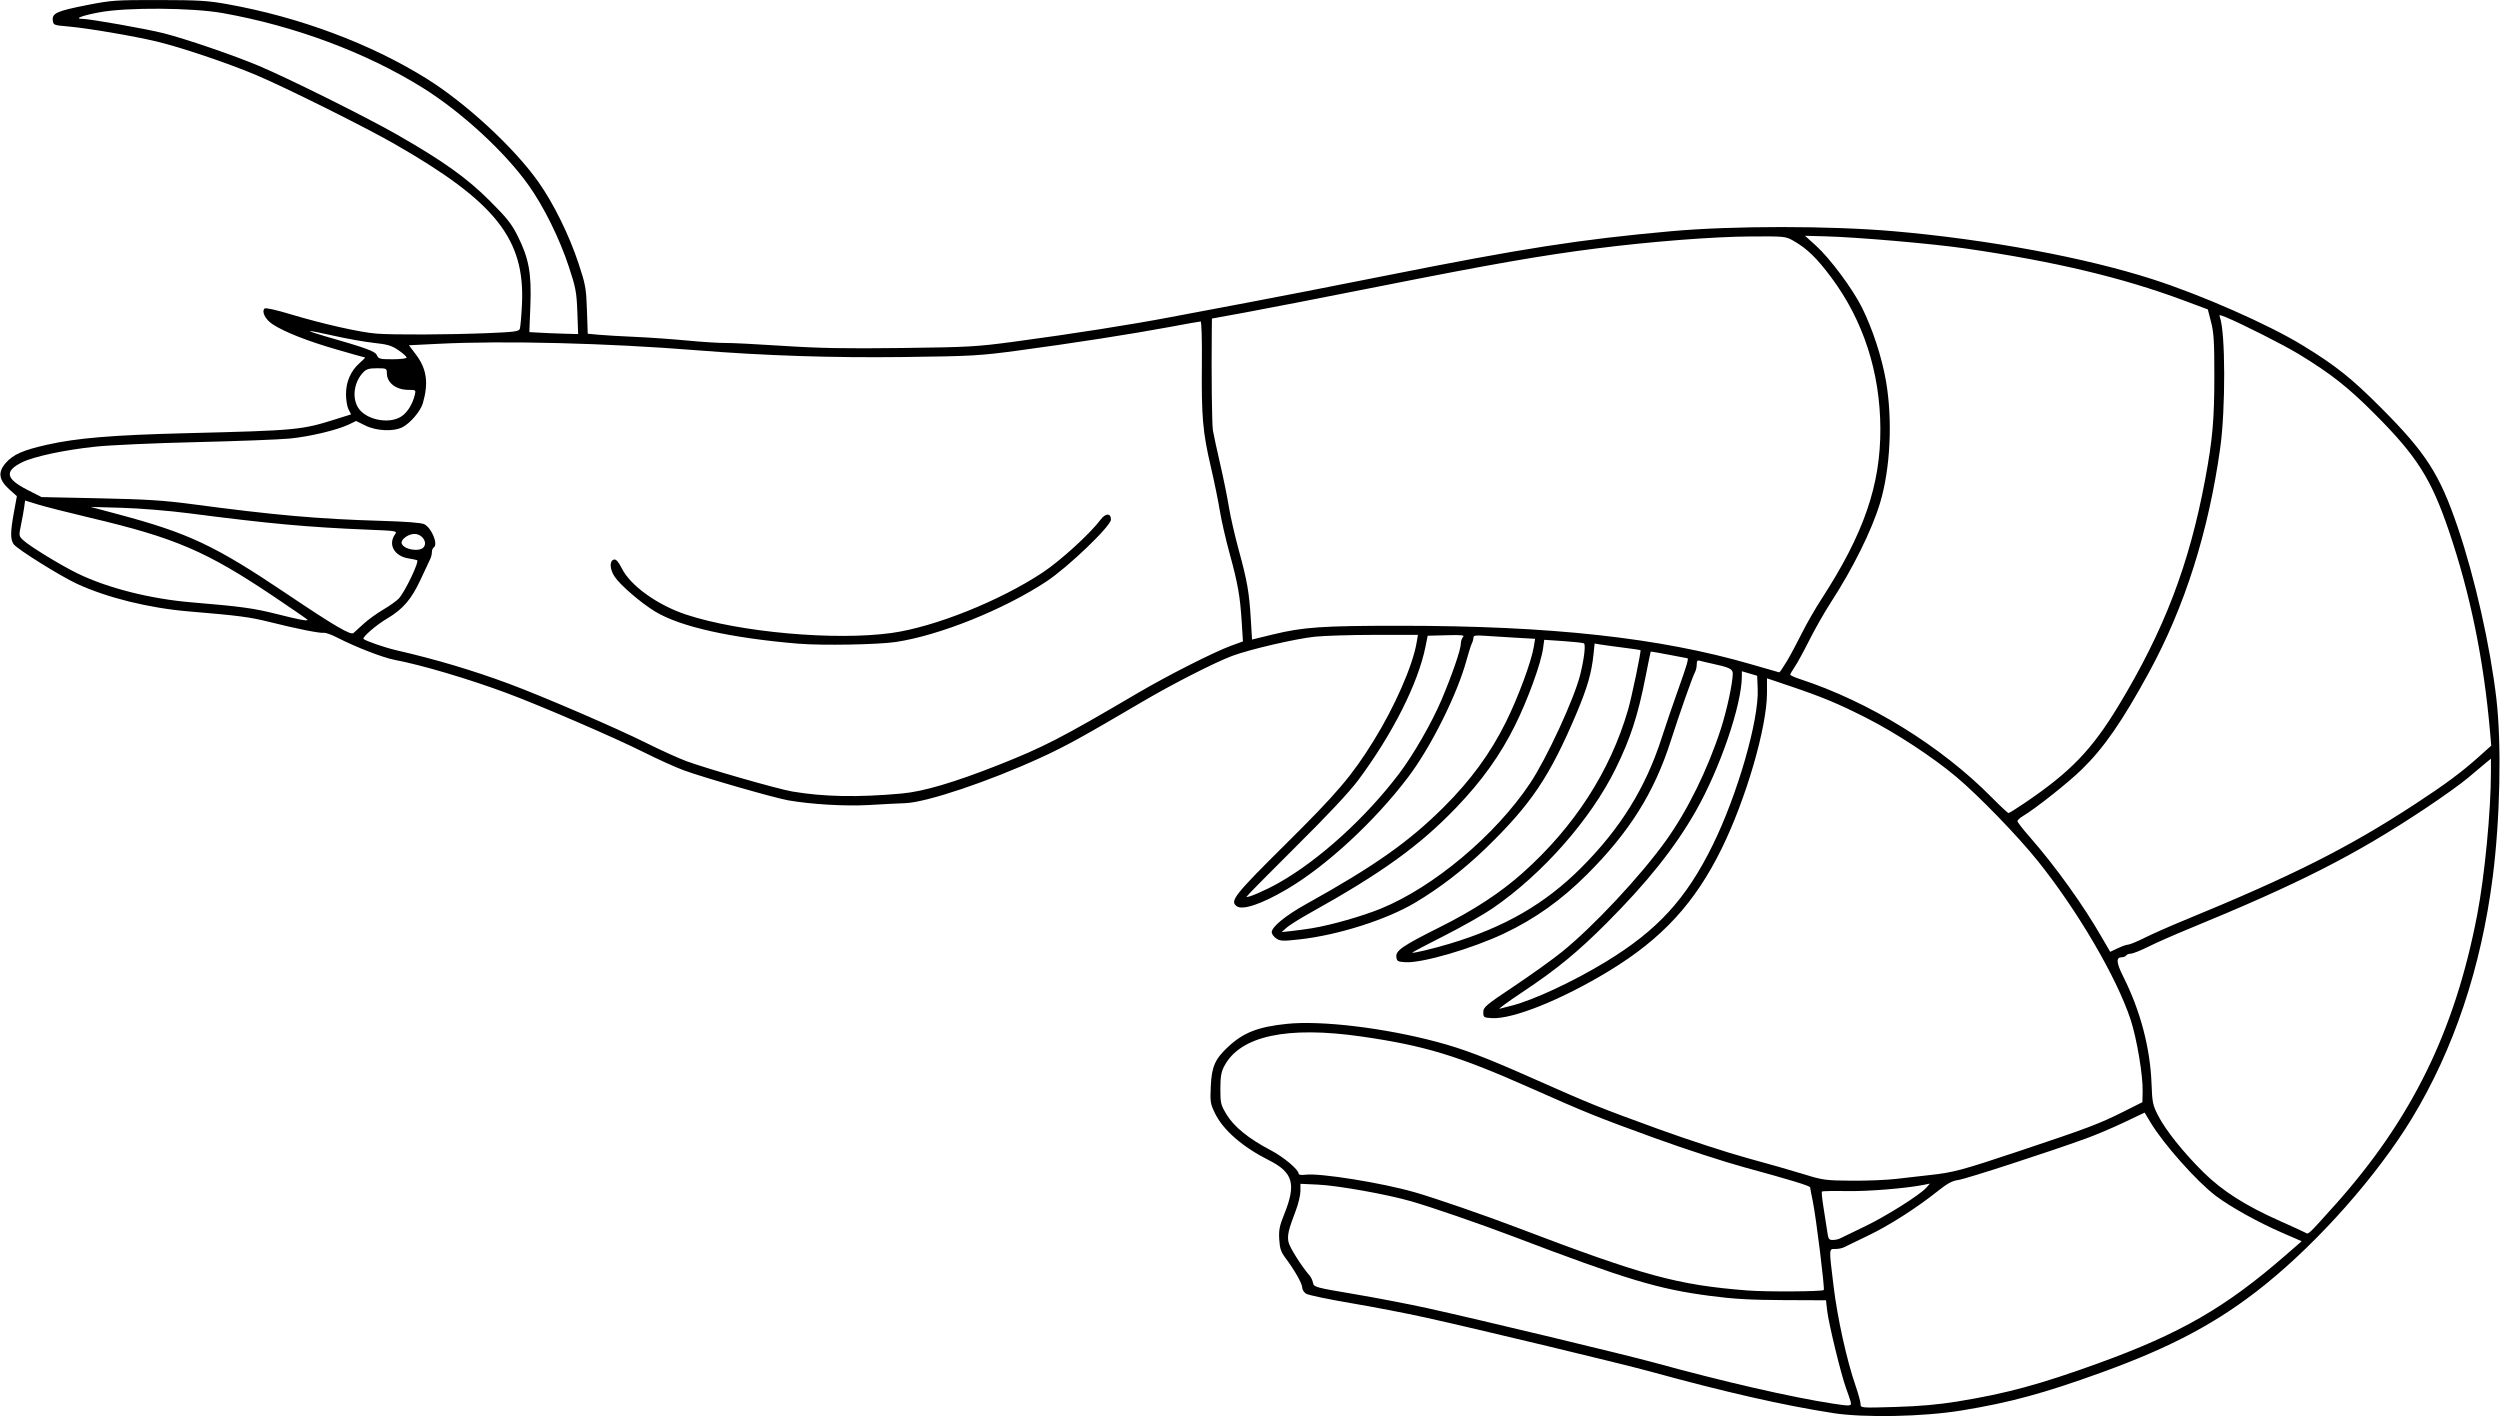
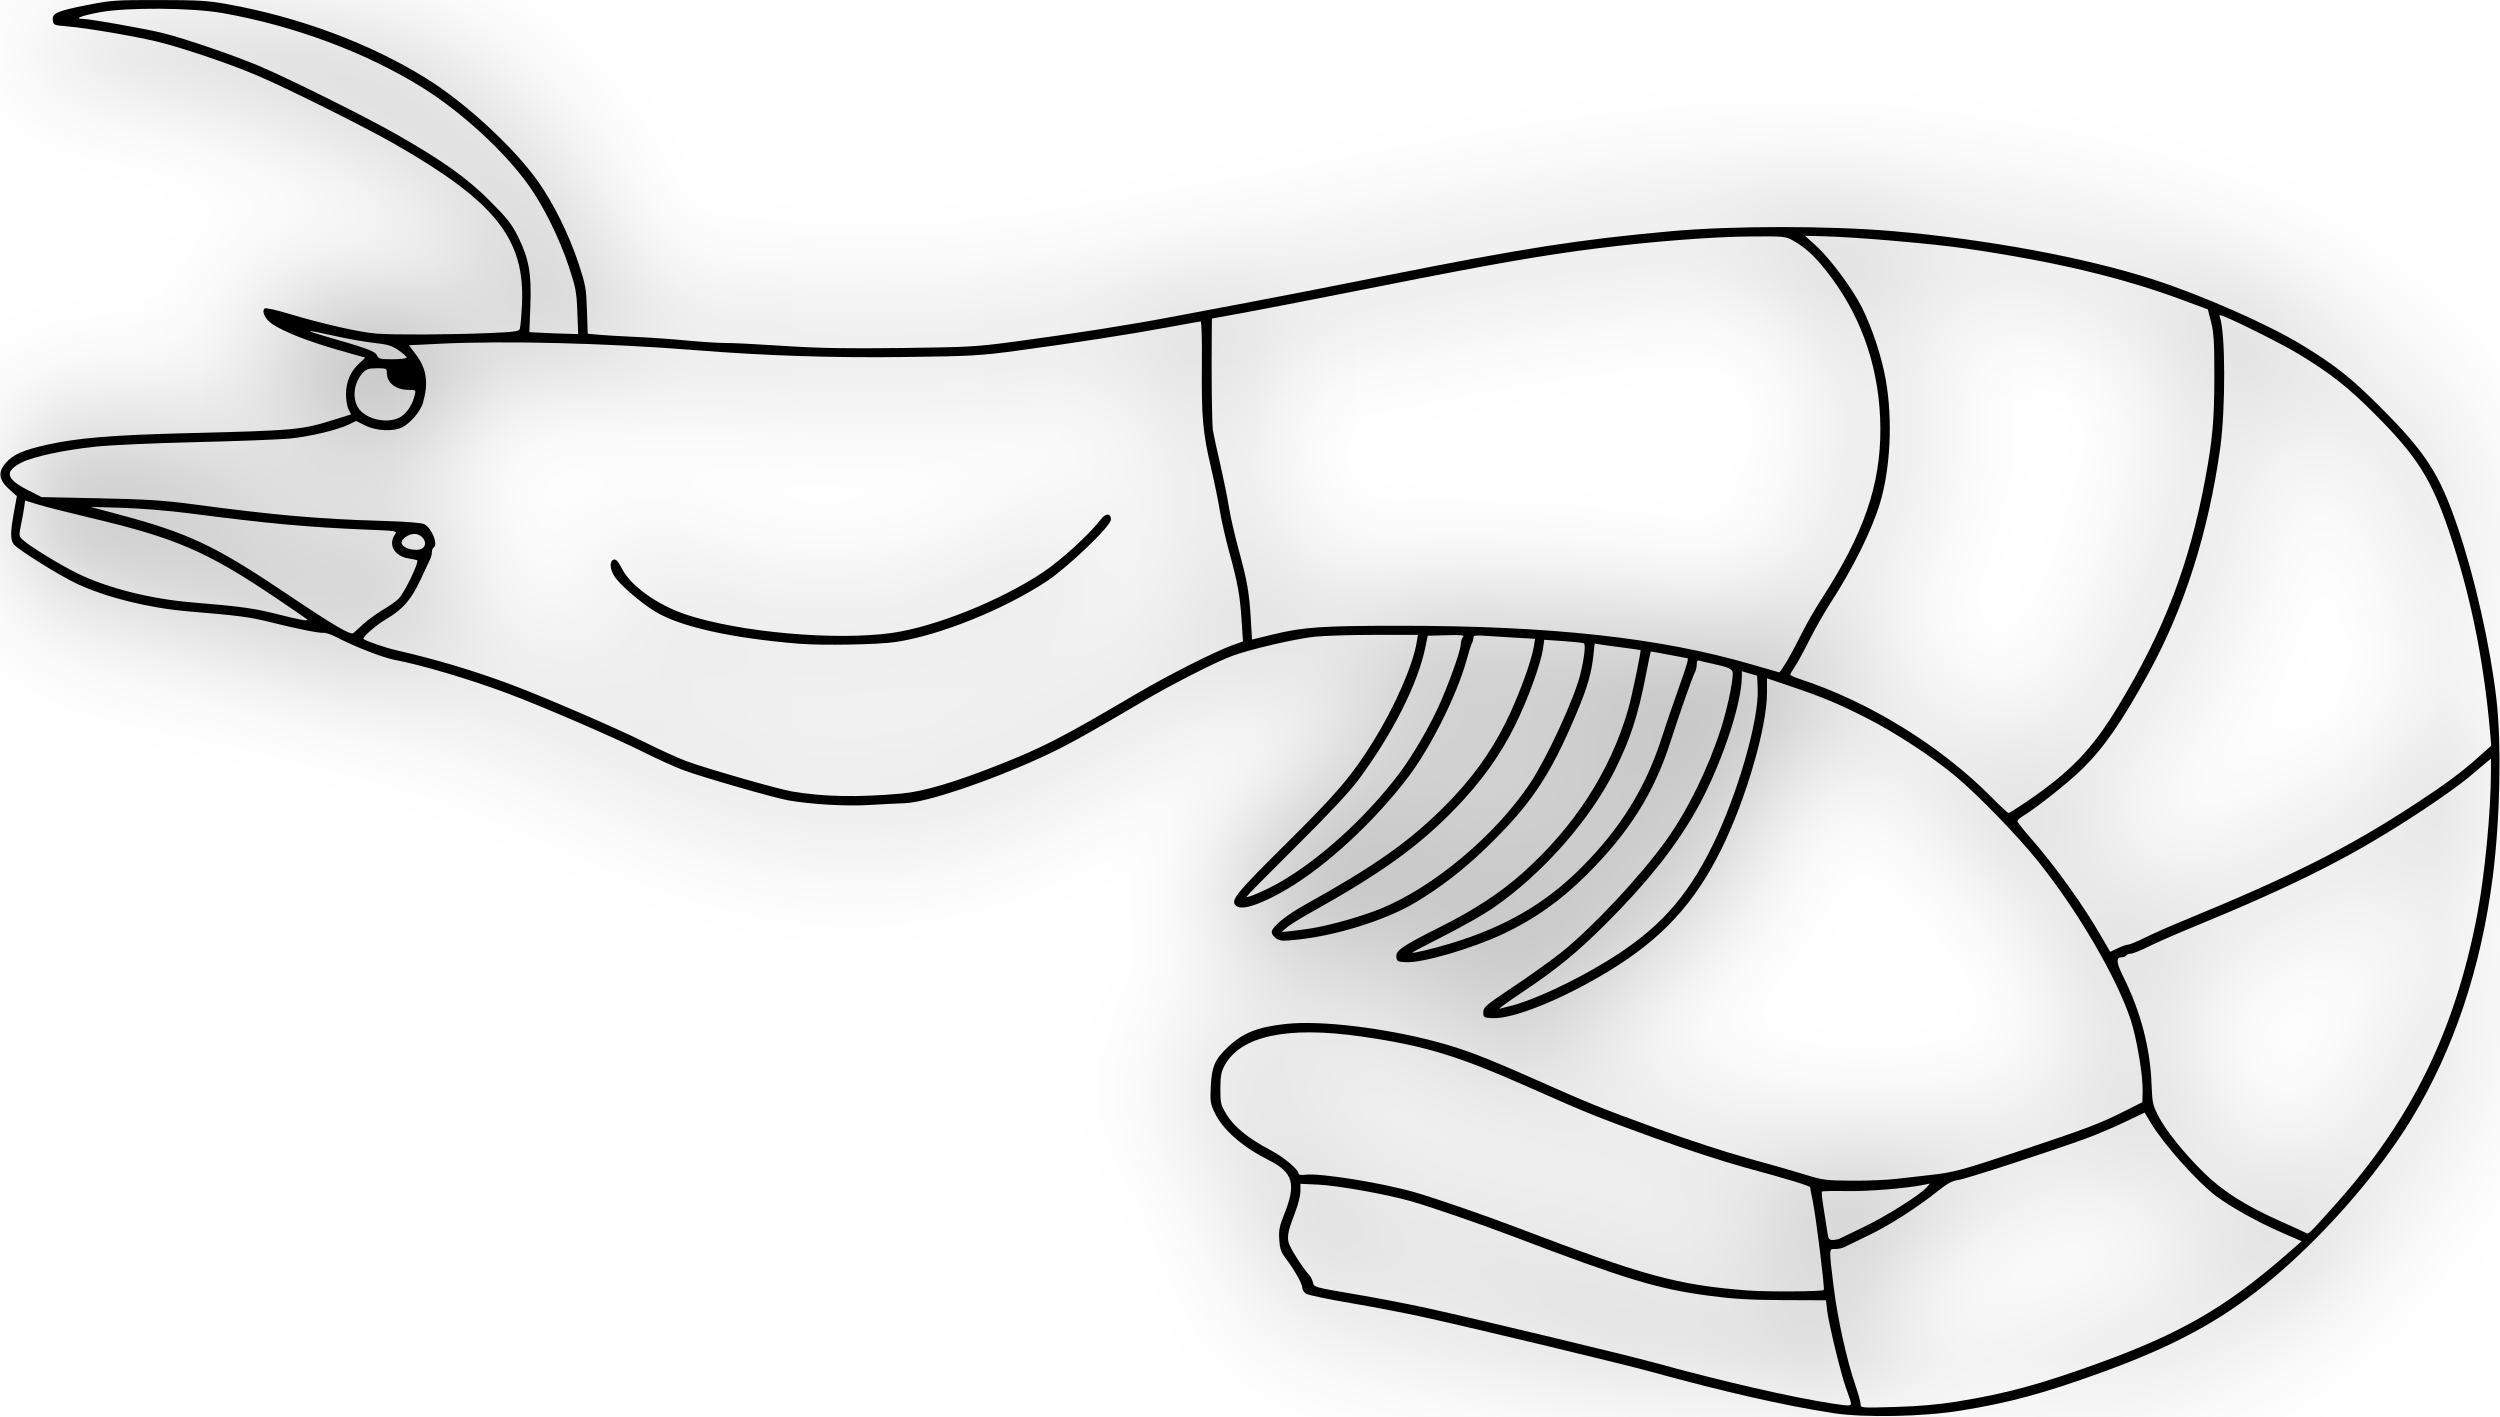
<svg xmlns="http://www.w3.org/2000/svg" width="1850" height="1048" version="1.1" viewBox="0 0 489.5 277.4">
-   <g transform="translate(85.28 -63.53)">
-     <path d="m273.6 340.3c-9.475-1.458-21.25-4.135-35.63-8.1-5.411-1.492-33.9-8.336-44.26-10.63-3.581-0.794-10.1-2.052-14.49-2.795-4.39-0.744-8.326-1.567-8.746-1.829-0.42-0.263-0.766-0.796-0.767-1.186-4e-3 -0.786-1.491-3.427-3.237-5.749-0.935-1.243-1.161-1.902-1.272-3.704-0.113-1.841 0.047-2.643 0.999-5.008 2.352-5.843 1.706-8.122-2.972-10.48-5.21-2.627-8.988-5.906-10.6-9.199-0.918-1.877-0.98-2.264-0.838-5.287 0.183-3.894 0.814-5.34 3.375-7.736 3.004-2.81 5.868-3.933 11.53-4.52 6.735-0.698 19.09 0.785 29.36 3.527 5.266 1.405 9.499 3.017 18.99 7.23 11.21 4.978 13.01 5.702 24.45 9.858 5.681 2.064 13.54 4.627 17.46 5.694s8.891 2.487 11.04 3.155c3.698 1.148 4.208 1.216 9.349 1.257 2.991 0.024 6.945-0.139 8.789-0.362 1.843-0.223 4.701-0.551 6.35-0.728 4.783-0.514 6.264-0.91 17.82-4.769 13.29-4.438 15.54-5.292 20.27-7.665l3.694-1.854 0.053-2.117c0.078-3.091-1.16-10.45-2.374-14.11-2.744-8.271-10.39-21.33-18.18-31.04-3.916-4.881-11.61-12.82-15.99-16.49-4.611-3.87-11.82-8.591-17.59-11.52-5.516-2.799-8.582-4.076-14.95-6.229l-4.498-1.52v2.83c0 6.718-4.095 20.8-8.884 30.54-5.236 10.65-11.65 17.62-22.02 23.93-9.278 5.644-18.92 9.524-23.02 9.26-1.567-0.101-1.643-0.155-1.643-1.165 0-0.978 0.462-1.367 6.069-5.115 3.338-2.231 7.543-5.248 9.344-6.703 6.128-4.951 15.35-14.8 20.3-21.7 4.285-5.962 8.228-13.98 10.82-21.98 1.178-3.644 2.33-9.007 2.33-10.85 0-0.872-0.703-1.205-4.057-1.923-0.97-0.208-2.042-0.462-2.381-0.565-0.477-0.145-0.617 0.02-0.617 0.723 0 0.501-0.157 1.186-0.348 1.523-0.448 0.79-3.087 8.277-4.753 13.49-3.222 10.08-8.093 17.84-16.39 26.12-5.056 5.047-10.19 8.7-16.25 11.57-6.294 2.981-16.1 5.833-19.34 5.625-1.497-0.097-1.664-0.196-1.762-1.046-0.143-1.239 1.237-2.18 8.601-5.866 6.607-3.307 11.79-6.699 16.11-10.55 10.16-9.05 17.2-19.96 20.69-32.03 0.719-2.49 2.597-11.51 2.424-11.64-0.051-0.039-1.601-0.263-3.445-0.497-1.843-0.234-3.843-0.508-4.445-0.61l-1.093-0.184-0.232 2.222c-0.37 3.539-1.228 6.505-3.305 11.42-5.251 12.42-8.901 17.85-17.79 26.46-4.321 4.183-9.044 7.817-13.91 10.7-5.57 3.302-14.99 6.296-22.45 7.135-3.377 0.38-3.87 0.363-4.668-0.16-0.491-0.322-0.892-0.878-0.892-1.237 0-1.043 2.732-3.278 6.716-5.493 13.45-7.479 20.16-12.21 27.01-19.04 5.271-5.258 9.089-10.48 12.13-16.6 2.402-4.828 5.034-11.95 5.495-14.87l0.231-1.463-3.832-0.216c-2.107-0.119-4.824-0.288-6.036-0.376-1.781-0.13-2.205-0.06-2.205 0.36 0 0.286-0.14 0.796-0.312 1.133s-0.641 1.818-1.044 3.291c-1.838 6.722-6.97 17.01-11.43 22.9-6.547 8.658-16.06 17.45-23.79 21.98-4.933 2.892-8.646 4.147-9.791 3.31-1.398-1.023-0.492-2.171 9.643-12.22 10.08-9.992 12.89-13.3 17.14-20.14 4.17-6.719 7.706-14.79 8.458-19.3l0.25-1.499-8.409 6e-3c-4.625 4e-3 -9.918 0.164-11.76 0.356-3.788 0.395-12.78 2.484-16.23 3.772-3.299 1.23-11.73 5.527-17.46 8.902-11.7 6.886-15.1 8.759-19.93 10.98-10.19 4.684-22.47 8.812-26.63 8.955-1.358 0.046-4.533 0.208-7.056 0.359-4.554 0.273-11.31-0.116-15.88-0.914-2.711-0.473-16.76-4.517-20.5-5.901-1.574-0.582-5.066-2.162-7.761-3.512-5.822-2.914-20.26-9.147-26.95-11.63-7.433-2.762-16.6-5.473-21.87-6.471-2.305-0.436-7.678-2.524-11.29-4.386-1.067-0.55-2.219-0.96-2.56-0.91-0.783 0.115-5.223-0.769-10.58-2.106-3.994-0.997-5.977-1.257-15.96-2.095-7.719-0.648-15.93-2.677-21.79-5.382-3.314-1.531-11.77-6.816-12.44-7.776-0.67-0.956-0.657-2.387 0.053-6.27l0.574-3.138-1.472-1.322c-2.085-1.873-2.287-3.381-0.695-5.194 1.457-1.659 3.335-2.487 8.075-3.558 5.841-1.32 12.9-1.904 27.34-2.263 21.56-0.536 22.5-0.624 29.16-2.722l3.058-0.963-0.5-0.967c-0.275-0.532-0.5-1.878-0.5-2.99 0-2.442 0.938-4.579 2.682-6.111 0.673-0.591 1.145-1.074 1.051-1.074-0.095 0-2.601-0.703-5.569-1.563-5.782-1.675-10.28-3.451-12.56-4.961-1.406-0.931-2.174-2.447-1.553-3.068 0.189-0.189 2.233 0.26 5.026 1.103 6.315 1.906 13.68 3.567 16.92 3.815 3.404 0.261 14.01 0.214 21.76-0.097 5.156-0.207 6.095-0.33 6.286-0.823 0.123-0.319 0.315-2.495 0.427-4.834 0.608-12.78-5.194-20.08-24.95-31.39-5.915-3.387-21.29-11.04-27.1-13.5-5.528-2.333-14.75-5.441-19.49-6.573-4.6-1.097-13.71-2.642-17.43-2.957-2.731-0.231-2.826-0.269-2.932-1.187-0.161-1.394 0.808-1.829 6.636-2.981 4.832-0.954 5.613-1.01 14.11-1 7.731 0.009 9.614 0.121 13.39 0.798 14.16 2.539 28.02 7.712 39.06 14.58 7.708 4.794 17.18 13.54 21.92 20.25 2.972 4.202 6.022 10.39 7.855 15.93 1.386 4.19 1.51 4.877 1.656 9.167l0.158 4.637 2.165 0.202c1.191 0.111 4.388 0.298 7.104 0.415s7.325 0.441 10.24 0.72c2.916 0.279 6.25 0.491 7.408 0.47 1.159-0.02 6.222 0.233 11.25 0.564 7.14 0.469 12.24 0.562 23.28 0.426 13.25-0.164 14.65-0.243 22.25-1.262 11.28-1.511 22.92-3.343 30.57-4.808 3.56-0.682 10.28-1.95 14.94-2.818 4.657-0.868 16.81-3.239 27.01-5.27 27.01-5.379 38.06-7.101 55.96-8.718 12.05-1.089 31.21-1.087 43.68 5e-3 18.38 1.608 37.35 5.126 50.62 9.39 9.591 3.081 22.71 8.855 29.37 12.93 6.555 4.006 9.593 6.423 15.43 12.28 8.794 8.814 11.48 13 15.01 23.4 3.345 9.843 6.375 23.29 7.567 33.59 1.037 8.959 0.736 23.56-0.72 34.92-2.277 17.78-7.626 33.75-15.83 47.26-6.773 11.15-18.11 23.98-28.76 32.57-9.053 7.293-18.12 12.16-32.07 17.21-11.3 4.09-17.92 5.886-27.4 7.434-7.537 1.23-19 1.458-25.22 0.501zm24.52-2.271c9.445-1.53 16.08-3.329 27.4-7.427 16.19-5.862 25.03-10.96 36.79-21.2l3.153-2.747-3.916-1.704c-4.653-2.024-9.992-4.995-12.88-7.167-3.704-2.784-10.3-10.2-12.82-14.42l-1.139-1.905-4.027 1.914c-2.215 1.053-5.565 2.473-7.444 3.155-7.337 2.665-23.51 7.92-25.01 8.125-1.192 0.163-2.151 0.674-3.927 2.094-4.24 3.386-9.688 6.869-13.82 8.832-2.231 1.061-4.333 2.078-4.67 2.26-0.337 0.182-1.091 0.332-1.676 0.332-1.296 0-1.281-0.332-0.35 7.346 0.747 6.168 2.576 14.45 4.279 19.38 0.553 1.6 1.006 3.25 1.006 3.665 0 0.752 0.025 0.754 6.791 0.557 4.733-0.138 8.448-0.467 12.26-1.084zm-21 0.039c-0.127-0.437-0.544-1.661-0.929-2.72-0.974-2.687-3.388-12.61-3.668-15.08l-0.232-2.045-8.343-0.036c-6.429-0.028-9.718-0.216-14.34-0.822-10.24-1.342-16.37-3.191-38.63-11.66-6.26-2.383-15.96-5.729-19.91-6.867-4.73-1.364-14.39-3.093-18.28-3.272l-3.44-0.158v1.428c0 0.785-0.411 2.507-0.913 3.825-1.436 3.768-1.679 4.807-1.432 6.125 0.193 1.029 2.54 4.757 4.194 6.662 0.244 0.281 0.524 0.898 0.621 1.37 0.17 0.828 0.457 0.906 8.114 2.199 4.366 0.737 10.87 1.992 14.46 2.787 10.3 2.283 38.84 9.136 44.27 10.63 13.56 3.73 26.83 6.777 34.92 8.019 3.569 0.547 3.785 0.524 3.521-0.384zm-5.266-21.86c0.232-0.232-1.51-14.31-2.15-17.38-0.283-1.358-0.515-2.579-0.515-2.713-3.5e-4 -0.302-3.743-1.446-12.95-3.957-3.922-1.069-11.78-3.634-17.46-5.698-11.44-4.156-13.23-4.88-24.45-9.858-14.17-6.293-20.63-8.258-32.98-10.04-14.61-2.106-23.78-0.138-26.91 5.773-0.61 1.151-0.767 2.056-0.773 4.455-7e-3 2.822 0.07 3.139 1.227 5.06 1.43 2.374 4.359 4.746 8.591 6.958 2.579 1.348 5.52 3.82 5.52 4.639 0 0.208 0.551 0.284 1.323 0.182 2.813-0.372 15.01 1.586 21.45 3.446 3.964 1.143 13.68 4.495 19.91 6.87 24.85 9.47 31.42 11.27 45.16 12.35 3.728 0.294 14.7 0.232 15.01-0.084zm3.249-10.13c0.337-0.182 2.438-1.2 4.67-2.26 4.164-1.98 10.91-6.223 12.17-7.65l0.706-0.801-1.235 0.248c-3.441 0.691-10.93 1.296-15.07 1.217-2.564-0.049-4.744-6e-3 -4.844 0.094-0.1 0.1 0.04 1.521 0.312 3.158 0.272 1.637 0.596 3.73 0.721 4.651 0.2 1.482 0.327 1.676 1.092 1.676 0.476 0 1.141-0.149 1.478-0.332zm96.75-6.371c15.12-16.86 23.61-34.13 27.99-56.97 1.474-7.683 2.688-20.31 2.693-28v-2.603l-1.022 0.839c-0.562 0.461-2.11 1.764-3.44 2.895-1.33 1.131-5.183 3.889-8.562 6.13-13.75 9.117-24.5 14.58-46.42 23.58-2.716 1.115-6.166 2.64-7.665 3.388-1.499 0.748-3.038 1.36-3.419 1.36-0.381 0-0.791 0.159-0.911 0.353-0.12 0.194-0.509 0.353-0.865 0.353-1.168 0-1.086 1.052 0.296 3.809 3.37 6.722 5.282 14 5.533 21.06 0.125 3.502 0.246 4.093 1.243 6.061 1.466 2.893 4.998 7.322 8.953 11.22 3.704 3.656 8.251 6.538 15.13 9.591 2.353 1.044 4.517 2.036 4.808 2.206 0.626 0.364 0.43 0.547 5.649-5.27zm-161.2-39.17c4.406-1.141 12.12-4.734 18.49-8.609 10.14-6.168 15.77-12.31 20.96-22.87 4.856-9.88 9.06-24.46 8.813-30.56l-0.105-2.605-2.999-0.883v0.975c0 5.575-4.296 18.14-9.047 26.45-4.106 7.188-9.42 13.86-17.41 21.87-5.729 5.741-9.799 9.079-16.59 13.6-2.807 1.87-4.786 3.317-4.398 3.215 0.388-0.102 1.418-0.37 2.288-0.596zm-11.99-12.18c10.66-3.205 18.58-7.779 25.6-14.78 7.744-7.723 12.71-15.73 15.87-25.59 0.715-2.231 2.154-6.447 3.199-9.367 1.688-4.717 2.11-6.152 1.812-6.156-0.049-7e-4 -1.672-0.308-3.608-0.684-1.936-0.376-3.546-0.653-3.577-0.616-0.032 0.037-0.478 2.21-0.992 4.829-1.518 7.736-2.974 12.21-5.914 18.17-4.89 9.912-14.27 20.55-24.04 27.27-1.779 1.224-6.053 3.649-9.496 5.39-3.444 1.741-6.262 3.226-6.262 3.3 0 0.208 4.072-0.762 7.408-1.765zm130.8 0.905c0.803-0.388 1.71-0.706 2.014-0.706 0.305 0 1.781-0.612 3.28-1.36 1.499-0.748 4.949-2.272 7.665-3.388 21.28-8.738 32.21-14.24 45.33-22.83 5.906-3.866 9.017-6.176 12.42-9.223l2.423-2.169-0.213-2.474c-1.223-14.22-3.877-27.23-8.078-39.59-3.474-10.22-6.269-14.63-14.49-22.87-5.289-5.303-8.518-7.849-14.9-11.75-2.874-1.756-11.22-5.979-14.33-7.252-1.241-0.508-1.341-0.508-1.144 4e-3 1.102 2.872 1.141 17.98 0.066 25.66-2.299 16.44-6.958 31.11-13.94 43.9-5.268 9.647-8.794 14.74-13.14 19-2.686 2.63-9.111 7.717-11.61 9.194-0.565 0.334-1.024 0.771-1.02 0.972 5e-3 0.201 1.055 1.556 2.335 3.011 5.07 5.766 10.66 13.56 14.26 19.88 0.843 1.481 1.55 2.693 1.572 2.693 0.022 0 0.697-0.318 1.5-0.706zm-157.8-3.928c3.636-0.587 9.801-2.344 13.44-3.83 10.33-4.22 22.42-14.36 29.21-24.52 3.286-4.914 8.682-16.61 9.847-21.34 0.77-3.128 1.09-5.867 0.714-6.099-0.171-0.106-1.99-0.305-4.042-0.443l-3.731-0.25-0.23 1.681c-0.407 2.972-3 10.09-5.526 15.16-2.872 5.774-6.471 10.8-11.45 15.99-7.216 7.518-14.6 12.84-28.68 20.68-1.994 1.109-4.058 2.404-4.586 2.878l-0.96 0.86 1.94-0.209c1.067-0.115 2.893-0.363 4.057-0.551zm-6.548-8.881c7.859-4.428 17.04-12.76 23.58-21.41 2.786-3.684 6.382-9.94 8.272-14.39 2.097-4.94 3.804-9.909 3.804-11.08 0-0.466 0.197-1.044 0.437-1.284 0.347-0.347-0.32-0.416-3.248-0.335l-3.685 0.102-0.443 2.191c-1.444 7.145-6.405 16.99-13.11 26.02-1.757 2.364-5.839 6.726-12.28 13.12-5.307 5.268-9.649 9.671-9.649 9.784 0 0.364 3.62-1.188 6.328-2.714zm146.1-15.64c9.021-6.127 13.12-10.38 18.39-19.08 8.93-14.75 13.85-27.61 16.97-44.38 1.435-7.713 1.781-11.61 1.786-20.11 4e-3 -6.699-0.107-8.55-0.636-10.61l-0.641-2.498-4.827-1.797c-11.95-4.448-25.18-7.595-42.58-10.13-6.492-0.945-21.25-2.224-27.56-2.389l-3.936-0.103 2.152 1.945c2.758 2.493 7.186 8.451 9.015 12.13 2.069 4.163 3.877 9.691 4.686 14.33 1.338 7.675 0.869 17.28-1.172 23.99-1.631 5.358-5.284 12.73-9.61 19.4-1.21 1.865-3.097 5.175-4.193 7.355-1.096 2.18-2.391 4.551-2.879 5.268s-0.886 1.413-0.886 1.546c0 0.133 0.833 0.515 1.852 0.848 13.62 4.454 27.67 13.12 37.65 23.23 1.645 1.666 3.107 3.029 3.25 3.029s1.575-0.894 3.183-1.986zm-219.9-1.862c4.145-0.371 10.24-2.17 18.77-5.537 8.937-3.529 12.4-5.316 27.27-14.06 5.967-3.512 15.1-8.141 18.48-9.369l2.253-0.818-0.236-3.731c-0.329-5.184-0.742-7.541-2.359-13.43-0.772-2.813-1.644-6.623-1.939-8.467-0.295-1.843-1.091-5.727-1.769-8.631-1.574-6.735-1.835-9.74-1.743-20.03 0.044-4.847-0.06-8.378-0.245-8.378-0.176 0-2.889 0.482-6.029 1.07-7.178 1.346-19.18 3.215-29.7 4.624-7.609 1.02-9.004 1.099-22.4 1.268-13.91 0.176-27.25-0.26-40.57-1.325-17.56-1.404-37.57-1.907-50.5-1.269l-5.876 0.29 1.36 1.796c2.127 2.81 2.521 5.532 1.381 9.533-0.442 1.553-2.442 3.914-3.996 4.717-1.739 0.899-5.102 0.755-7.258-0.312l-1.828-0.904-1.382 0.668c-2.29 1.106-7.693 2.397-11.63 2.776-2.037 0.197-10.29 0.511-18.34 0.7-8.213 0.192-16.89 0.583-19.76 0.891-6.082 0.653-12.05 1.929-14.33 3.066-3.487 1.739-3.194 3.228 1.06 5.396l2.77 1.411 11.33 0.238c9.201 0.193 12.63 0.41 18.21 1.153 16.29 2.167 24.6 2.899 37.02 3.265 4.874 0.143 7.865 0.377 8.402 0.656 1.477 0.766 2.779 3.989 1.845 4.566-0.194 0.12-0.353 0.528-0.353 0.908s-0.138 0.965-0.306 1.302c-0.168 0.337-1.002 2.118-1.852 3.958-1.835 3.969-3.504 5.921-6.64 7.761-2.117 1.243-4.95 3.711-4.584 3.994 0.562 0.436 4.235 1.696 6.392 2.194 7.858 1.811 15 3.939 22.16 6.598 6.688 2.485 21.13 8.718 26.95 11.63 2.695 1.349 6.187 2.929 7.761 3.512 3.929 1.453 17.89 5.455 20.68 5.929 6.228 1.056 12.82 1.179 21.51 0.4zm-20.1-29.32c-13.43-1.118-23.36-3.337-28.25-6.308-2.816-1.713-6.855-5.192-7.952-6.849-0.991-1.497-1.037-3.168-0.093-3.346 0.399-0.076 0.877 0.477 1.521 1.761 1.697 3.383 6.981 7.168 12.6 9.029 10.46 3.462 29.2 5.136 40.24 3.595 8.431-1.176 21.22-6.299 29.6-11.86 3.479-2.308 9.289-7.607 11.32-10.33 0.981-1.313 2.031-1.324 2.031-0.021 0 1.27-8.417 9.342-12.65 12.13-8.381 5.522-20.95 10.57-29.51 11.85-3.421 0.513-14.41 0.711-18.87 0.34zm193.4 3.439c0.718-1.209 2.039-3.677 2.936-5.485 0.897-1.807 2.634-4.834 3.862-6.725 8.281-12.76 11.57-22.3 11.53-33.38-0.048-11-3.321-21.12-9.545-29.51-2.858-3.849-4.786-5.729-7.432-7.246-1.569-0.9-1.7-0.914-8.297-0.881-7.33 0.037-19.66 0.993-30.37 2.354-10.82 1.376-20.7 3.102-42.3 7.392-11.06 2.196-23.01 4.52-26.55 5.165l-6.438 1.172-0.028 2.661c-0.086 8.347 0.025 18.02 0.222 19.24 0.125 0.776 0.759 3.713 1.41 6.526 0.651 2.813 1.424 6.623 1.719 8.467 0.295 1.843 1.167 5.653 1.938 8.467 1.653 6.029 2.043 8.272 2.36 13.57l0.236 3.945 4.056-0.989c5.985-1.46 9.645-1.711 24.9-1.711 29.63 3.6e-4 50.92 2.336 68.84 7.554 2.91 0.847 5.371 1.555 5.468 1.573 0.097 0.018 0.764-0.957 1.482-2.166zm-278.8-7.318c0.873-0.81 2.619-2.078 3.881-2.818 1.261-0.74 2.633-1.718 3.05-2.173 1.245-1.36 4.093-7.347 3.573-7.51-0.247-0.077-1.028-0.237-1.736-0.354-2.708-0.449-3.974-2.703-2.61-4.65 0.511-0.729 0.491-0.733-5.38-0.973-11.76-0.482-19.14-1.158-35-3.21-3.829-0.495-9.617-0.969-13.05-1.067l-6.174-0.177 5.292 1.415c13.96 3.732 19.03 6.124 33.16 15.63 9.273 6.24 12.49 8.127 13.04 7.661 0.199-0.166 1.076-0.964 1.949-1.773zm-10.94-0.818c0-0.064-2.977-2.116-6.615-4.56-13.21-8.871-19.28-11.48-35.9-15.41-4.269-1.01-8.899-2.187-10.29-2.615l-2.528-0.779-0.164 1.246c-0.09 0.685-0.371 2.244-0.624 3.465-0.45 2.174-0.442 2.237 0.399 3.04 1.23 1.173 7.423 4.963 10.74 6.57 5.834 2.829 14.21 4.947 22.22 5.62 9.894 0.832 12.16 1.143 16.76 2.301 4.432 1.117 5.997 1.41 5.997 1.123zm22.77-14.26c0.741-1.014-0.381-2.56-1.859-2.56-1.226 0-2.721 1.132-2.476 1.874 0.401 1.216 3.579 1.719 4.335 0.686zm-4.393-25.58c1.192-0.794 2.176-2.378 2.627-4.229 0.229-0.941 0.192-0.97-1.236-0.97-2.441 0-4.225-1.373-4.241-3.263-8e-3 -0.939-0.07-0.97-1.934-0.97-1.537 0-2.08 0.16-2.687 0.794-1.795 1.873-2.243 4.897-1.022 6.9 1.462 2.398 6.084 3.344 8.494 1.739zm1.022-11.53c0-0.185-0.715-0.828-1.589-1.429-1.335-0.918-2.111-1.15-4.851-1.448-1.794-0.195-5.313-0.821-7.82-1.391-2.507-0.57-4.613-0.982-4.68-0.915-0.067 0.067 1.112 0.474 2.618 0.906 8.479 2.429 10.15 3.037 10.5 3.826 0.317 0.717 0.593 0.787 3.087 0.787 1.506 0 2.739-0.151 2.739-0.336zm33.44-8.925c-0.147-3.895-0.311-4.769-1.659-8.851-1.829-5.54-4.88-11.73-7.852-15.92-4.645-6.556-13.19-14.42-20.82-19.17-11.07-6.883-25.02-12.09-39.11-14.6-6.014-1.072-18.78-1.156-24.15-0.159-3.438 0.639-5.112 1.284-3.334 1.285 1.423 0.001 12.63 1.987 15.86 2.81 4.464 1.139 13.82 4.346 18.76 6.429 5.817 2.454 21.19 10.11 27.1 13.5 8.962 5.133 13.58 8.431 18.02 12.87 3.43 3.427 4.319 4.55 5.529 6.981 2.172 4.364 2.698 7.268 2.456 13.56l-0.2 5.206 2.178 0.124c1.198 0.069 3.348 0.155 4.778 0.193l2.6 0.068z" stroke-width=".353" />
+   <filter id="dropShadow" x="-40%" y="-40%" height="140%" width="140%">
+     <feGaussianBlur stdDeviation="12" result="Blurred" />
+     <feMerge>
+       <feMergeNode in="Blurred" />
+       <feMergeNode in="SourceGraphic" />
+     </feMerge>
+   </filter>
+   <g style="filter: url(#dropShadow)">
+     <g transform="translate(85.28 -63.53)">
+       <path d="m273.6 340.3c-9.475-1.458-21.25-4.135-35.63-8.1-5.411-1.492-33.9-8.336-44.26-10.63-3.581-0.794-10.1-2.052-14.49-2.795-4.39-0.744-8.326-1.567-8.746-1.829-0.42-0.263-0.766-0.796-0.767-1.186-4e-3 -0.786-1.491-3.427-3.237-5.749-0.935-1.243-1.161-1.902-1.272-3.704-0.113-1.841 0.047-2.643 0.999-5.008 2.352-5.843 1.706-8.122-2.972-10.48-5.21-2.627-8.988-5.906-10.6-9.199-0.918-1.877-0.98-2.264-0.838-5.287 0.183-3.894 0.814-5.34 3.375-7.736 3.004-2.81 5.868-3.933 11.53-4.52 6.735-0.698 19.09 0.785 29.36 3.527 5.266 1.405 9.499 3.017 18.99 7.23 11.21 4.978 13.01 5.702 24.45 9.858 5.681 2.064 13.54 4.627 17.46 5.694s8.891 2.487 11.04 3.155c3.698 1.148 4.208 1.216 9.349 1.257 2.991 0.024 6.945-0.139 8.789-0.362 1.843-0.223 4.701-0.551 6.35-0.728 4.783-0.514 6.264-0.91 17.82-4.769 13.29-4.438 15.54-5.292 20.27-7.665l3.694-1.854 0.053-2.117c0.078-3.091-1.16-10.45-2.374-14.11-2.744-8.271-10.39-21.33-18.18-31.04-3.916-4.881-11.61-12.82-15.99-16.49-4.611-3.87-11.82-8.591-17.59-11.52-5.516-2.799-8.582-4.076-14.95-6.229l-4.498-1.52v2.83c0 6.718-4.095 20.8-8.884 30.54-5.236 10.65-11.65 17.62-22.02 23.93-9.278 5.644-18.92 9.524-23.02 9.26-1.567-0.101-1.643-0.155-1.643-1.165 0-0.978 0.462-1.367 6.069-5.115 3.338-2.231 7.543-5.248 9.344-6.703 6.128-4.951 15.35-14.8 20.3-21.7 4.285-5.962 8.228-13.98 10.82-21.98 1.178-3.644 2.33-9.007 2.33-10.85 0-0.872-0.703-1.205-4.057-1.923-0.97-0.208-2.042-0.462-2.381-0.565-0.477-0.145-0.617 0.02-0.617 0.723 0 0.501-0.157 1.186-0.348 1.523-0.448 0.79-3.087 8.277-4.753 13.49-3.222 10.08-8.093 17.84-16.39 26.12-5.056 5.047-10.19 8.7-16.25 11.57-6.294 2.981-16.1 5.833-19.34 5.625-1.497-0.097-1.664-0.196-1.762-1.046-0.143-1.239 1.237-2.18 8.601-5.866 6.607-3.307 11.79-6.699 16.11-10.55 10.16-9.05 17.2-19.96 20.69-32.03 0.719-2.49 2.597-11.51 2.424-11.64-0.051-0.039-1.601-0.263-3.445-0.497-1.843-0.234-3.843-0.508-4.445-0.61l-1.093-0.184-0.232 2.222c-0.37 3.539-1.228 6.505-3.305 11.42-5.251 12.42-8.901 17.85-17.79 26.46-4.321 4.183-9.044 7.817-13.91 10.7-5.57 3.302-14.99 6.296-22.45 7.135-3.377 0.38-3.87 0.363-4.668-0.16-0.491-0.322-0.892-0.878-0.892-1.237 0-1.043 2.732-3.278 6.716-5.493 13.45-7.479 20.16-12.21 27.01-19.04 5.271-5.258 9.089-10.48 12.13-16.6 2.402-4.828 5.034-11.95 5.495-14.87l0.231-1.463-3.832-0.216c-2.107-0.119-4.824-0.288-6.036-0.376-1.781-0.13-2.205-0.06-2.205 0.36 0 0.286-0.14 0.796-0.312 1.133s-0.641 1.818-1.044 3.291c-1.838 6.722-6.97 17.01-11.43 22.9-6.547 8.658-16.06 17.45-23.79 21.98-4.933 2.892-8.646 4.147-9.791 3.31-1.398-1.023-0.492-2.171 9.643-12.22 10.08-9.992 12.89-13.3 17.14-20.14 4.17-6.719 7.706-14.79 8.458-19.3l0.25-1.499-8.409 6e-3c-4.625 4e-3 -9.918 0.164-11.76 0.356-3.788 0.395-12.78 2.484-16.23 3.772-3.299 1.23-11.73 5.527-17.46 8.902-11.7 6.886-15.1 8.759-19.93 10.98-10.19 4.684-22.47 8.812-26.63 8.955-1.358 0.046-4.533 0.208-7.056 0.359-4.554 0.273-11.31-0.116-15.88-0.914-2.711-0.473-16.76-4.517-20.5-5.901-1.574-0.582-5.066-2.162-7.761-3.512-5.822-2.914-20.26-9.147-26.95-11.63-7.433-2.762-16.6-5.473-21.87-6.471-2.305-0.436-7.678-2.524-11.29-4.386-1.067-0.55-2.219-0.96-2.56-0.91-0.783 0.115-5.223-0.769-10.58-2.106-3.994-0.997-5.977-1.257-15.96-2.095-7.719-0.648-15.93-2.677-21.79-5.382-3.314-1.531-11.77-6.816-12.44-7.776-0.67-0.956-0.657-2.387 0.053-6.27l0.574-3.138-1.472-1.322c-2.085-1.873-2.287-3.381-0.695-5.194 1.457-1.659 3.335-2.487 8.075-3.558 5.841-1.32 12.9-1.904 27.34-2.263 21.56-0.536 22.5-0.624 29.16-2.722l3.058-0.963-0.5-0.967c-0.275-0.532-0.5-1.878-0.5-2.99 0-2.442 0.938-4.579 2.682-6.111 0.673-0.591 1.145-1.074 1.051-1.074-0.095 0-2.601-0.703-5.569-1.563-5.782-1.675-10.28-3.451-12.56-4.961-1.406-0.931-2.174-2.447-1.553-3.068 0.189-0.189 2.233 0.26 5.026 1.103 6.315 1.906 13.68 3.567 16.92 3.815 3.404 0.261 14.01 0.214 21.76-0.097 5.156-0.207 6.095-0.33 6.286-0.823 0.123-0.319 0.315-2.495 0.427-4.834 0.608-12.78-5.194-20.08-24.95-31.39-5.915-3.387-21.29-11.04-27.1-13.5-5.528-2.333-14.75-5.441-19.49-6.573-4.6-1.097-13.71-2.642-17.43-2.957-2.731-0.231-2.826-0.269-2.932-1.187-0.161-1.394 0.808-1.829 6.636-2.981 4.832-0.954 5.613-1.01 14.11-1 7.731 0.009 9.614 0.121 13.39 0.798 14.16 2.539 28.02 7.712 39.06 14.58 7.708 4.794 17.18 13.54 21.92 20.25 2.972 4.202 6.022 10.39 7.855 15.93 1.386 4.19 1.51 4.877 1.656 9.167l0.158 4.637 2.165 0.202c1.191 0.111 4.388 0.298 7.104 0.415s7.325 0.441 10.24 0.72c2.916 0.279 6.25 0.491 7.408 0.47 1.159-0.02 6.222 0.233 11.25 0.564 7.14 0.469 12.24 0.562 23.28 0.426 13.25-0.164 14.65-0.243 22.25-1.262 11.28-1.511 22.92-3.343 30.57-4.808 3.56-0.682 10.28-1.95 14.94-2.818 4.657-0.868 16.81-3.239 27.01-5.27 27.01-5.379 38.06-7.101 55.96-8.718 12.05-1.089 31.21-1.087 43.68 5e-3 18.38 1.608 37.35 5.126 50.62 9.39 9.591 3.081 22.71 8.855 29.37 12.93 6.555 4.006 9.593 6.423 15.43 12.28 8.794 8.814 11.48 13 15.01 23.4 3.345 9.843 6.375 23.29 7.567 33.59 1.037 8.959 0.736 23.56-0.72 34.92-2.277 17.78-7.626 33.75-15.83 47.26-6.773 11.15-18.11 23.98-28.76 32.57-9.053 7.293-18.12 12.16-32.07 17.21-11.3 4.09-17.92 5.886-27.4 7.434-7.537 1.23-19 1.458-25.22 0.501zm24.52-2.271c9.445-1.53 16.08-3.329 27.4-7.427 16.19-5.862 25.03-10.96 36.79-21.2l3.153-2.747-3.916-1.704c-4.653-2.024-9.992-4.995-12.88-7.167-3.704-2.784-10.3-10.2-12.82-14.42l-1.139-1.905-4.027 1.914c-2.215 1.053-5.565 2.473-7.444 3.155-7.337 2.665-23.51 7.92-25.01 8.125-1.192 0.163-2.151 0.674-3.927 2.094-4.24 3.386-9.688 6.869-13.82 8.832-2.231 1.061-4.333 2.078-4.67 2.26-0.337 0.182-1.091 0.332-1.676 0.332-1.296 0-1.281-0.332-0.35 7.346 0.747 6.168 2.576 14.45 4.279 19.38 0.553 1.6 1.006 3.25 1.006 3.665 0 0.752 0.025 0.754 6.791 0.557 4.733-0.138 8.448-0.467 12.26-1.084zm-21 0.039c-0.127-0.437-0.544-1.661-0.929-2.72-0.974-2.687-3.388-12.61-3.668-15.08l-0.232-2.045-8.343-0.036c-6.429-0.028-9.718-0.216-14.34-0.822-10.24-1.342-16.37-3.191-38.63-11.66-6.26-2.383-15.96-5.729-19.91-6.867-4.73-1.364-14.39-3.093-18.28-3.272l-3.44-0.158v1.428c0 0.785-0.411 2.507-0.913 3.825-1.436 3.768-1.679 4.807-1.432 6.125 0.193 1.029 2.54 4.757 4.194 6.662 0.244 0.281 0.524 0.898 0.621 1.37 0.17 0.828 0.457 0.906 8.114 2.199 4.366 0.737 10.87 1.992 14.46 2.787 10.3 2.283 38.84 9.136 44.27 10.63 13.56 3.73 26.83 6.777 34.92 8.019 3.569 0.547 3.785 0.524 3.521-0.384zm-5.266-21.86c0.232-0.232-1.51-14.31-2.15-17.38-0.283-1.358-0.515-2.579-0.515-2.713-3.5e-4 -0.302-3.743-1.446-12.95-3.957-3.922-1.069-11.78-3.634-17.46-5.698-11.44-4.156-13.23-4.88-24.45-9.858-14.17-6.293-20.63-8.258-32.98-10.04-14.61-2.106-23.78-0.138-26.91 5.773-0.61 1.151-0.767 2.056-0.773 4.455-7e-3 2.822 0.07 3.139 1.227 5.06 1.43 2.374 4.359 4.746 8.591 6.958 2.579 1.348 5.52 3.82 5.52 4.639 0 0.208 0.551 0.284 1.323 0.182 2.813-0.372 15.01 1.586 21.45 3.446 3.964 1.143 13.68 4.495 19.91 6.87 24.85 9.47 31.42 11.27 45.16 12.35 3.728 0.294 14.7 0.232 15.01-0.084zm3.249-10.13c0.337-0.182 2.438-1.2 4.67-2.26 4.164-1.98 10.91-6.223 12.17-7.65l0.706-0.801-1.235 0.248c-3.441 0.691-10.93 1.296-15.07 1.217-2.564-0.049-4.744-6e-3 -4.844 0.094-0.1 0.1 0.04 1.521 0.312 3.158 0.272 1.637 0.596 3.73 0.721 4.651 0.2 1.482 0.327 1.676 1.092 1.676 0.476 0 1.141-0.149 1.478-0.332zm96.75-6.371c15.12-16.86 23.61-34.13 27.99-56.97 1.474-7.683 2.688-20.31 2.693-28v-2.603l-1.022 0.839c-0.562 0.461-2.11 1.764-3.44 2.895-1.33 1.131-5.183 3.889-8.562 6.13-13.75 9.117-24.5 14.58-46.42 23.58-2.716 1.115-6.166 2.64-7.665 3.388-1.499 0.748-3.038 1.36-3.419 1.36-0.381 0-0.791 0.159-0.911 0.353-0.12 0.194-0.509 0.353-0.865 0.353-1.168 0-1.086 1.052 0.296 3.809 3.37 6.722 5.282 14 5.533 21.06 0.125 3.502 0.246 4.093 1.243 6.061 1.466 2.893 4.998 7.322 8.953 11.22 3.704 3.656 8.251 6.538 15.13 9.591 2.353 1.044 4.517 2.036 4.808 2.206 0.626 0.364 0.43 0.547 5.649-5.27zm-161.2-39.17c4.406-1.141 12.12-4.734 18.49-8.609 10.14-6.168 15.77-12.31 20.96-22.87 4.856-9.88 9.06-24.46 8.813-30.56l-0.105-2.605-2.999-0.883v0.975c0 5.575-4.296 18.14-9.047 26.45-4.106 7.188-9.42 13.86-17.41 21.87-5.729 5.741-9.799 9.079-16.59 13.6-2.807 1.87-4.786 3.317-4.398 3.215 0.388-0.102 1.418-0.37 2.288-0.596zm-11.99-12.18c10.66-3.205 18.58-7.779 25.6-14.78 7.744-7.723 12.71-15.73 15.87-25.59 0.715-2.231 2.154-6.447 3.199-9.367 1.688-4.717 2.11-6.152 1.812-6.156-0.049-7e-4 -1.672-0.308-3.608-0.684-1.936-0.376-3.546-0.653-3.577-0.616-0.032 0.037-0.478 2.21-0.992 4.829-1.518 7.736-2.974 12.21-5.914 18.17-4.89 9.912-14.27 20.55-24.04 27.27-1.779 1.224-6.053 3.649-9.496 5.39-3.444 1.741-6.262 3.226-6.262 3.3 0 0.208 4.072-0.762 7.408-1.765zm130.8 0.905c0.803-0.388 1.71-0.706 2.014-0.706 0.305 0 1.781-0.612 3.28-1.36 1.499-0.748 4.949-2.272 7.665-3.388 21.28-8.738 32.21-14.24 45.33-22.83 5.906-3.866 9.017-6.176 12.42-9.223l2.423-2.169-0.213-2.474c-1.223-14.22-3.877-27.23-8.078-39.59-3.474-10.22-6.269-14.63-14.49-22.87-5.289-5.303-8.518-7.849-14.9-11.75-2.874-1.756-11.22-5.979-14.33-7.252-1.241-0.508-1.341-0.508-1.144 4e-3 1.102 2.872 1.141 17.98 0.066 25.66-2.299 16.44-6.958 31.11-13.94 43.9-5.268 9.647-8.794 14.74-13.14 19-2.686 2.63-9.111 7.717-11.61 9.194-0.565 0.334-1.024 0.771-1.02 0.972 5e-3 0.201 1.055 1.556 2.335 3.011 5.07 5.766 10.66 13.56 14.26 19.88 0.843 1.481 1.55 2.693 1.572 2.693 0.022 0 0.697-0.318 1.5-0.706zm-157.8-3.928c3.636-0.587 9.801-2.344 13.44-3.83 10.33-4.22 22.42-14.36 29.21-24.52 3.286-4.914 8.682-16.61 9.847-21.34 0.77-3.128 1.09-5.867 0.714-6.099-0.171-0.106-1.99-0.305-4.042-0.443l-3.731-0.25-0.23 1.681c-0.407 2.972-3 10.09-5.526 15.16-2.872 5.774-6.471 10.8-11.45 15.99-7.216 7.518-14.6 12.84-28.68 20.68-1.994 1.109-4.058 2.404-4.586 2.878l-0.96 0.86 1.94-0.209c1.067-0.115 2.893-0.363 4.057-0.551zm-6.548-8.881c7.859-4.428 17.04-12.76 23.58-21.41 2.786-3.684 6.382-9.94 8.272-14.39 2.097-4.94 3.804-9.909 3.804-11.08 0-0.466 0.197-1.044 0.437-1.284 0.347-0.347-0.32-0.416-3.248-0.335l-3.685 0.102-0.443 2.191c-1.444 7.145-6.405 16.99-13.11 26.02-1.757 2.364-5.839 6.726-12.28 13.12-5.307 5.268-9.649 9.671-9.649 9.784 0 0.364 3.62-1.188 6.328-2.714zm146.1-15.64c9.021-6.127 13.12-10.38 18.39-19.08 8.93-14.75 13.85-27.61 16.97-44.38 1.435-7.713 1.781-11.61 1.786-20.11 4e-3 -6.699-0.107-8.55-0.636-10.61l-0.641-2.498-4.827-1.797c-11.95-4.448-25.18-7.595-42.58-10.13-6.492-0.945-21.25-2.224-27.56-2.389l-3.936-0.103 2.152 1.945c2.758 2.493 7.186 8.451 9.015 12.13 2.069 4.163 3.877 9.691 4.686 14.33 1.338 7.675 0.869 17.28-1.172 23.99-1.631 5.358-5.284 12.73-9.61 19.4-1.21 1.865-3.097 5.175-4.193 7.355-1.096 2.18-2.391 4.551-2.879 5.268s-0.886 1.413-0.886 1.546c0 0.133 0.833 0.515 1.852 0.848 13.62 4.454 27.67 13.12 37.65 23.23 1.645 1.666 3.107 3.029 3.25 3.029s1.575-0.894 3.183-1.986zm-219.9-1.862c4.145-0.371 10.24-2.17 18.77-5.537 8.937-3.529 12.4-5.316 27.27-14.06 5.967-3.512 15.1-8.141 18.48-9.369l2.253-0.818-0.236-3.731c-0.329-5.184-0.742-7.541-2.359-13.43-0.772-2.813-1.644-6.623-1.939-8.467-0.295-1.843-1.091-5.727-1.769-8.631-1.574-6.735-1.835-9.74-1.743-20.03 0.044-4.847-0.06-8.378-0.245-8.378-0.176 0-2.889 0.482-6.029 1.07-7.178 1.346-19.18 3.215-29.7 4.624-7.609 1.02-9.004 1.099-22.4 1.268-13.91 0.176-27.25-0.26-40.57-1.325-17.56-1.404-37.57-1.907-50.5-1.269l-5.876 0.29 1.36 1.796c2.127 2.81 2.521 5.532 1.381 9.533-0.442 1.553-2.442 3.914-3.996 4.717-1.739 0.899-5.102 0.755-7.258-0.312l-1.828-0.904-1.382 0.668c-2.29 1.106-7.693 2.397-11.63 2.776-2.037 0.197-10.29 0.511-18.34 0.7-8.213 0.192-16.89 0.583-19.76 0.891-6.082 0.653-12.05 1.929-14.33 3.066-3.487 1.739-3.194 3.228 1.06 5.396l2.77 1.411 11.33 0.238c9.201 0.193 12.63 0.41 18.21 1.153 16.29 2.167 24.6 2.899 37.02 3.265 4.874 0.143 7.865 0.377 8.402 0.656 1.477 0.766 2.779 3.989 1.845 4.566-0.194 0.12-0.353 0.528-0.353 0.908s-0.138 0.965-0.306 1.302c-0.168 0.337-1.002 2.118-1.852 3.958-1.835 3.969-3.504 5.921-6.64 7.761-2.117 1.243-4.95 3.711-4.584 3.994 0.562 0.436 4.235 1.696 6.392 2.194 7.858 1.811 15 3.939 22.16 6.598 6.688 2.485 21.13 8.718 26.95 11.63 2.695 1.349 6.187 2.929 7.761 3.512 3.929 1.453 17.89 5.455 20.68 5.929 6.228 1.056 12.82 1.179 21.51 0.4zm-20.1-29.32c-13.43-1.118-23.36-3.337-28.25-6.308-2.816-1.713-6.855-5.192-7.952-6.849-0.991-1.497-1.037-3.168-0.093-3.346 0.399-0.076 0.877 0.477 1.521 1.761 1.697 3.383 6.981 7.168 12.6 9.029 10.46 3.462 29.2 5.136 40.24 3.595 8.431-1.176 21.22-6.299 29.6-11.86 3.479-2.308 9.289-7.607 11.32-10.33 0.981-1.313 2.031-1.324 2.031-0.021 0 1.27-8.417 9.342-12.65 12.13-8.381 5.522-20.95 10.57-29.51 11.85-3.421 0.513-14.41 0.711-18.87 0.34zm193.4 3.439c0.718-1.209 2.039-3.677 2.936-5.485 0.897-1.807 2.634-4.834 3.862-6.725 8.281-12.76 11.57-22.3 11.53-33.38-0.048-11-3.321-21.12-9.545-29.51-2.858-3.849-4.786-5.729-7.432-7.246-1.569-0.9-1.7-0.914-8.297-0.881-7.33 0.037-19.66 0.993-30.37 2.354-10.82 1.376-20.7 3.102-42.3 7.392-11.06 2.196-23.01 4.52-26.55 5.165l-6.438 1.172-0.028 2.661c-0.086 8.347 0.025 18.02 0.222 19.24 0.125 0.776 0.759 3.713 1.41 6.526 0.651 2.813 1.424 6.623 1.719 8.467 0.295 1.843 1.167 5.653 1.938 8.467 1.653 6.029 2.043 8.272 2.36 13.57l0.236 3.945 4.056-0.989c5.985-1.46 9.645-1.711 24.9-1.711 29.63 3.6e-4 50.92 2.336 68.84 7.554 2.91 0.847 5.371 1.555 5.468 1.573 0.097 0.018 0.764-0.957 1.482-2.166zm-278.8-7.318c0.873-0.81 2.619-2.078 3.881-2.818 1.261-0.74 2.633-1.718 3.05-2.173 1.245-1.36 4.093-7.347 3.573-7.51-0.247-0.077-1.028-0.237-1.736-0.354-2.708-0.449-3.974-2.703-2.61-4.65 0.511-0.729 0.491-0.733-5.38-0.973-11.76-0.482-19.14-1.158-35-3.21-3.829-0.495-9.617-0.969-13.05-1.067l-6.174-0.177 5.292 1.415c13.96 3.732 19.03 6.124 33.16 15.63 9.273 6.24 12.49 8.127 13.04 7.661 0.199-0.166 1.076-0.964 1.949-1.773zm-10.94-0.818c0-0.064-2.977-2.116-6.615-4.56-13.21-8.871-19.28-11.48-35.9-15.41-4.269-1.01-8.899-2.187-10.29-2.615l-2.528-0.779-0.164 1.246c-0.09 0.685-0.371 2.244-0.624 3.465-0.45 2.174-0.442 2.237 0.399 3.04 1.23 1.173 7.423 4.963 10.74 6.57 5.834 2.829 14.21 4.947 22.22 5.62 9.894 0.832 12.16 1.143 16.76 2.301 4.432 1.117 5.997 1.41 5.997 1.123zm22.77-14.26c0.741-1.014-0.381-2.56-1.859-2.56-1.226 0-2.721 1.132-2.476 1.874 0.401 1.216 3.579 1.719 4.335 0.686zm-4.393-25.58c1.192-0.794 2.176-2.378 2.627-4.229 0.229-0.941 0.192-0.97-1.236-0.97-2.441 0-4.225-1.373-4.241-3.263-8e-3 -0.939-0.07-0.97-1.934-0.97-1.537 0-2.08 0.16-2.687 0.794-1.795 1.873-2.243 4.897-1.022 6.9 1.462 2.398 6.084 3.344 8.494 1.739zm1.022-11.53c0-0.185-0.715-0.828-1.589-1.429-1.335-0.918-2.111-1.15-4.851-1.448-1.794-0.195-5.313-0.821-7.82-1.391-2.507-0.57-4.613-0.982-4.68-0.915-0.067 0.067 1.112 0.474 2.618 0.906 8.479 2.429 10.15 3.037 10.5 3.826 0.317 0.717 0.593 0.787 3.087 0.787 1.506 0 2.739-0.151 2.739-0.336zm33.44-8.925c-0.147-3.895-0.311-4.769-1.659-8.851-1.829-5.54-4.88-11.73-7.852-15.92-4.645-6.556-13.19-14.42-20.82-19.17-11.07-6.883-25.02-12.09-39.11-14.6-6.014-1.072-18.78-1.156-24.15-0.159-3.438 0.639-5.112 1.284-3.334 1.285 1.423 0.001 12.63 1.987 15.86 2.81 4.464 1.139 13.82 4.346 18.76 6.429 5.817 2.454 21.19 10.11 27.1 13.5 8.962 5.133 13.58 8.431 18.02 12.87 3.43 3.427 4.319 4.55 5.529 6.981 2.172 4.364 2.698 7.268 2.456 13.56l-0.2 5.206 2.178 0.124c1.198 0.069 3.348 0.155 4.778 0.193l2.6 0.068z" stroke-width=".353" />
+     </g>
  </g>
</svg>
